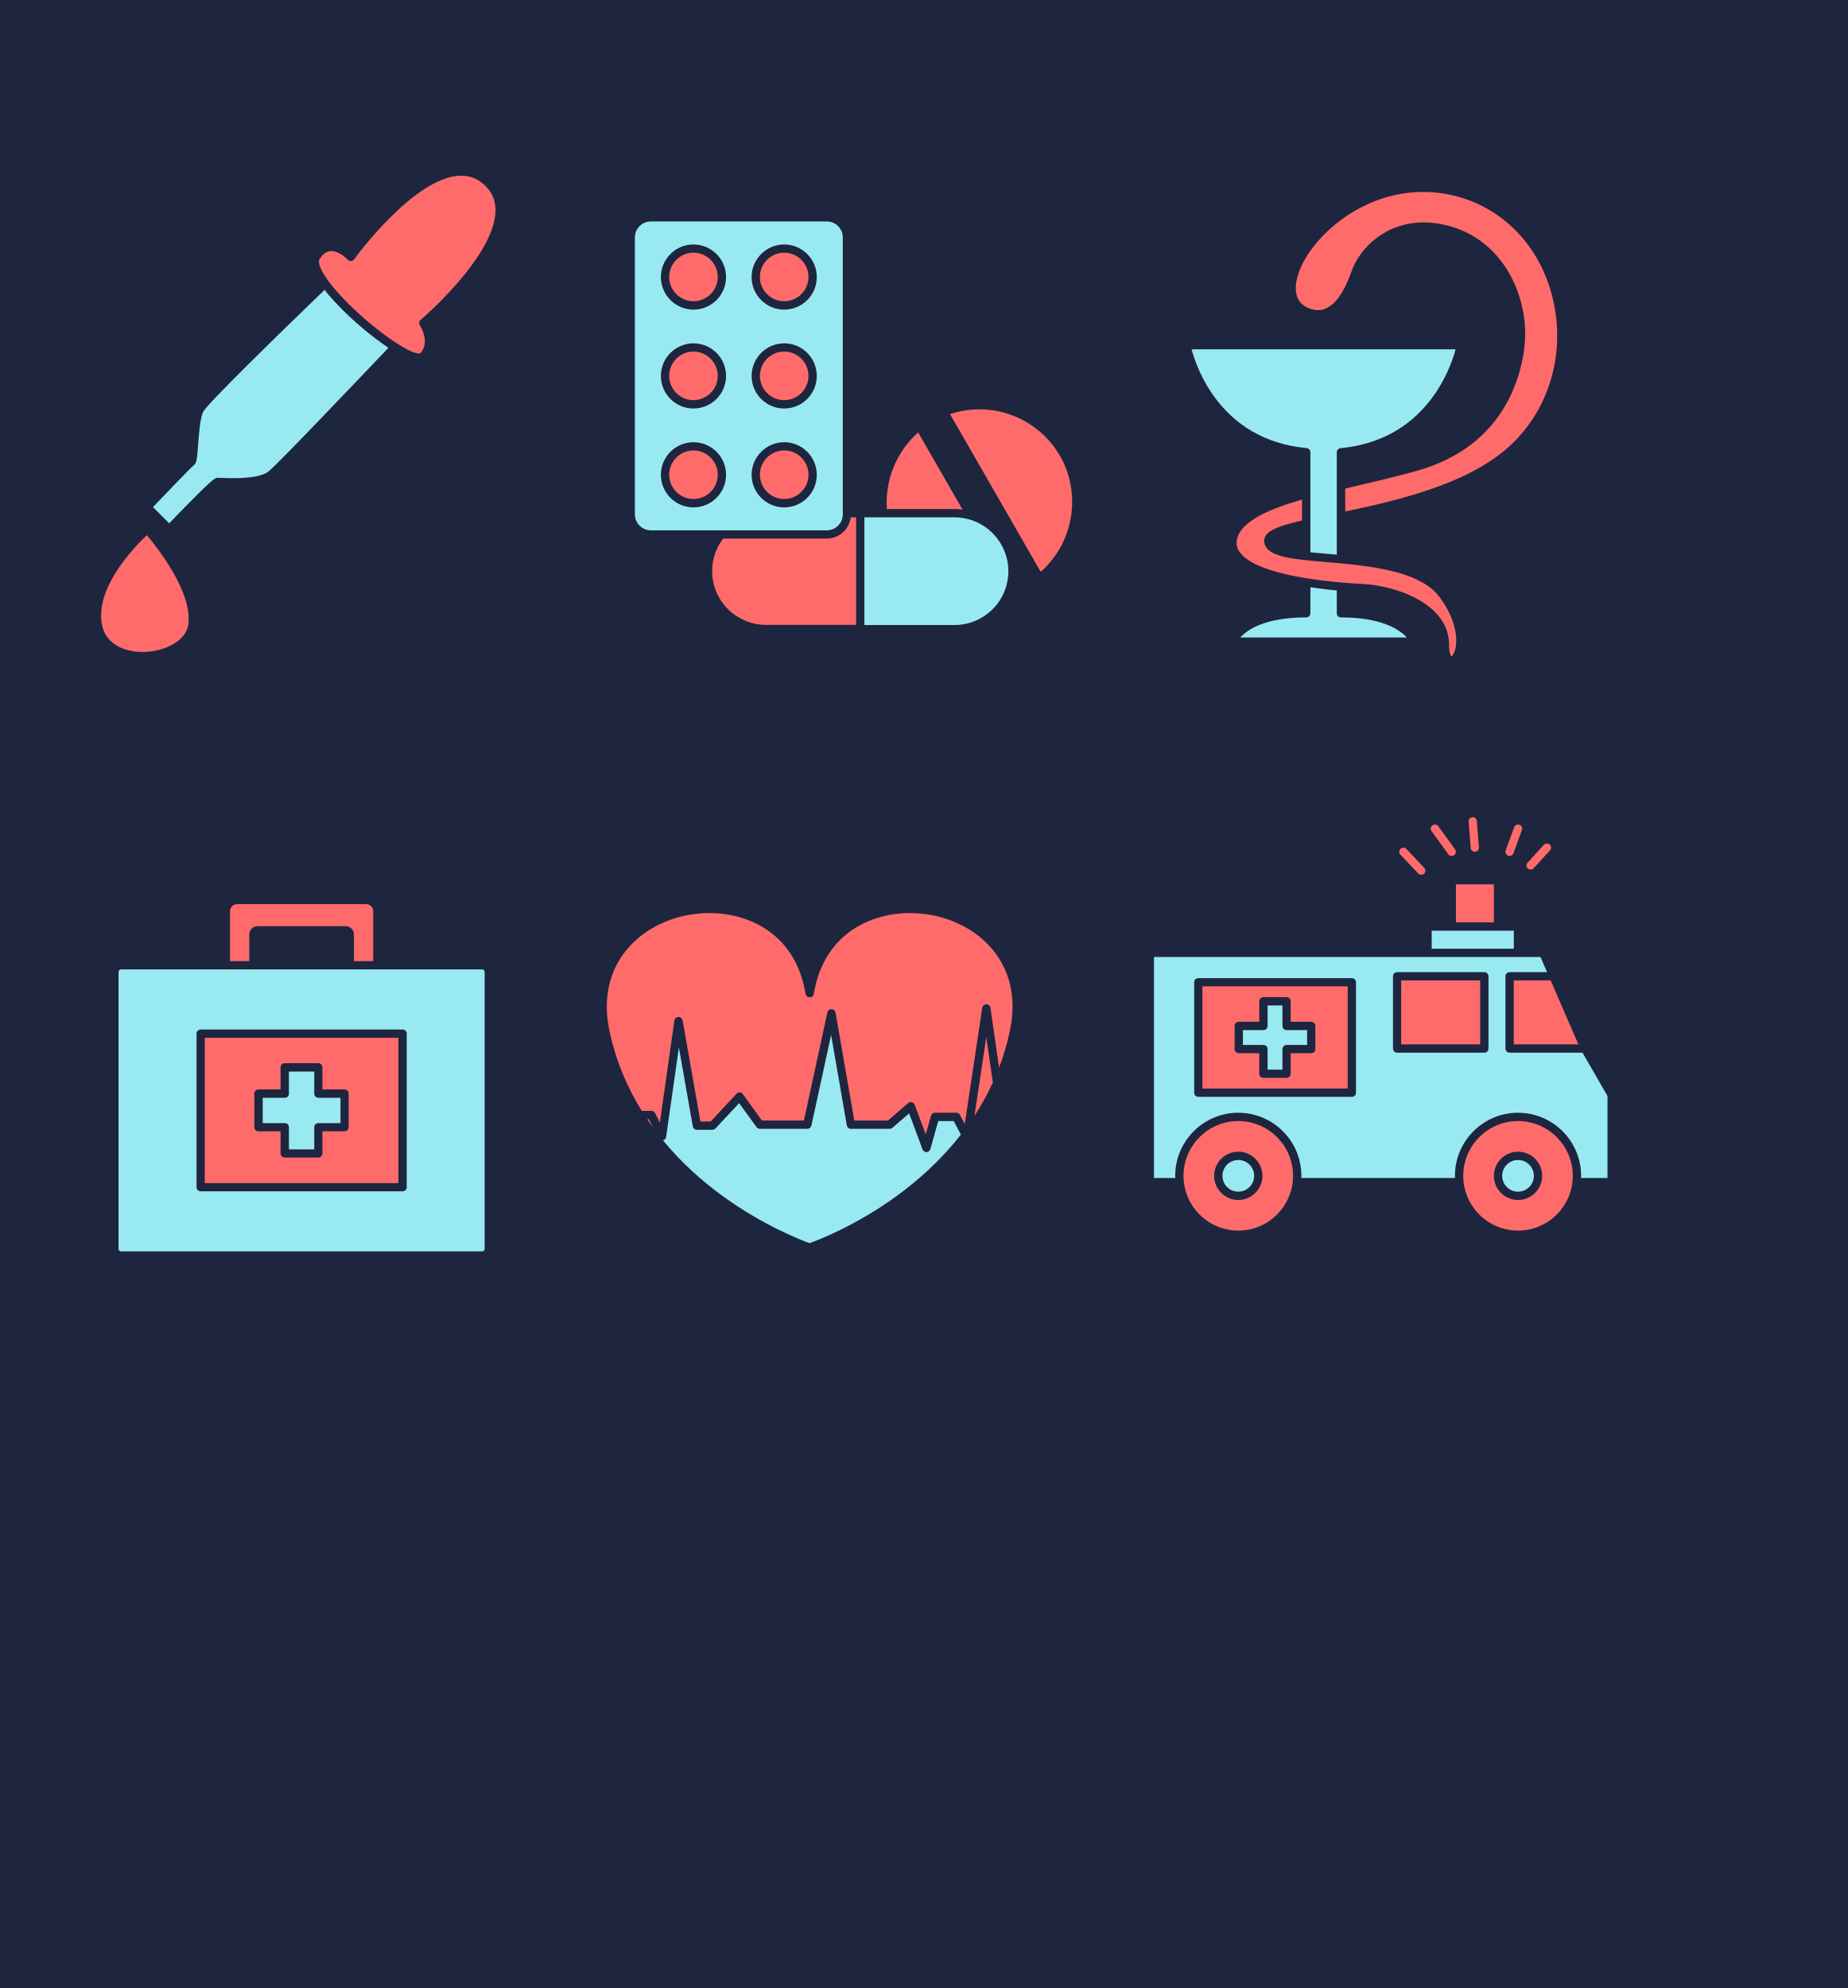
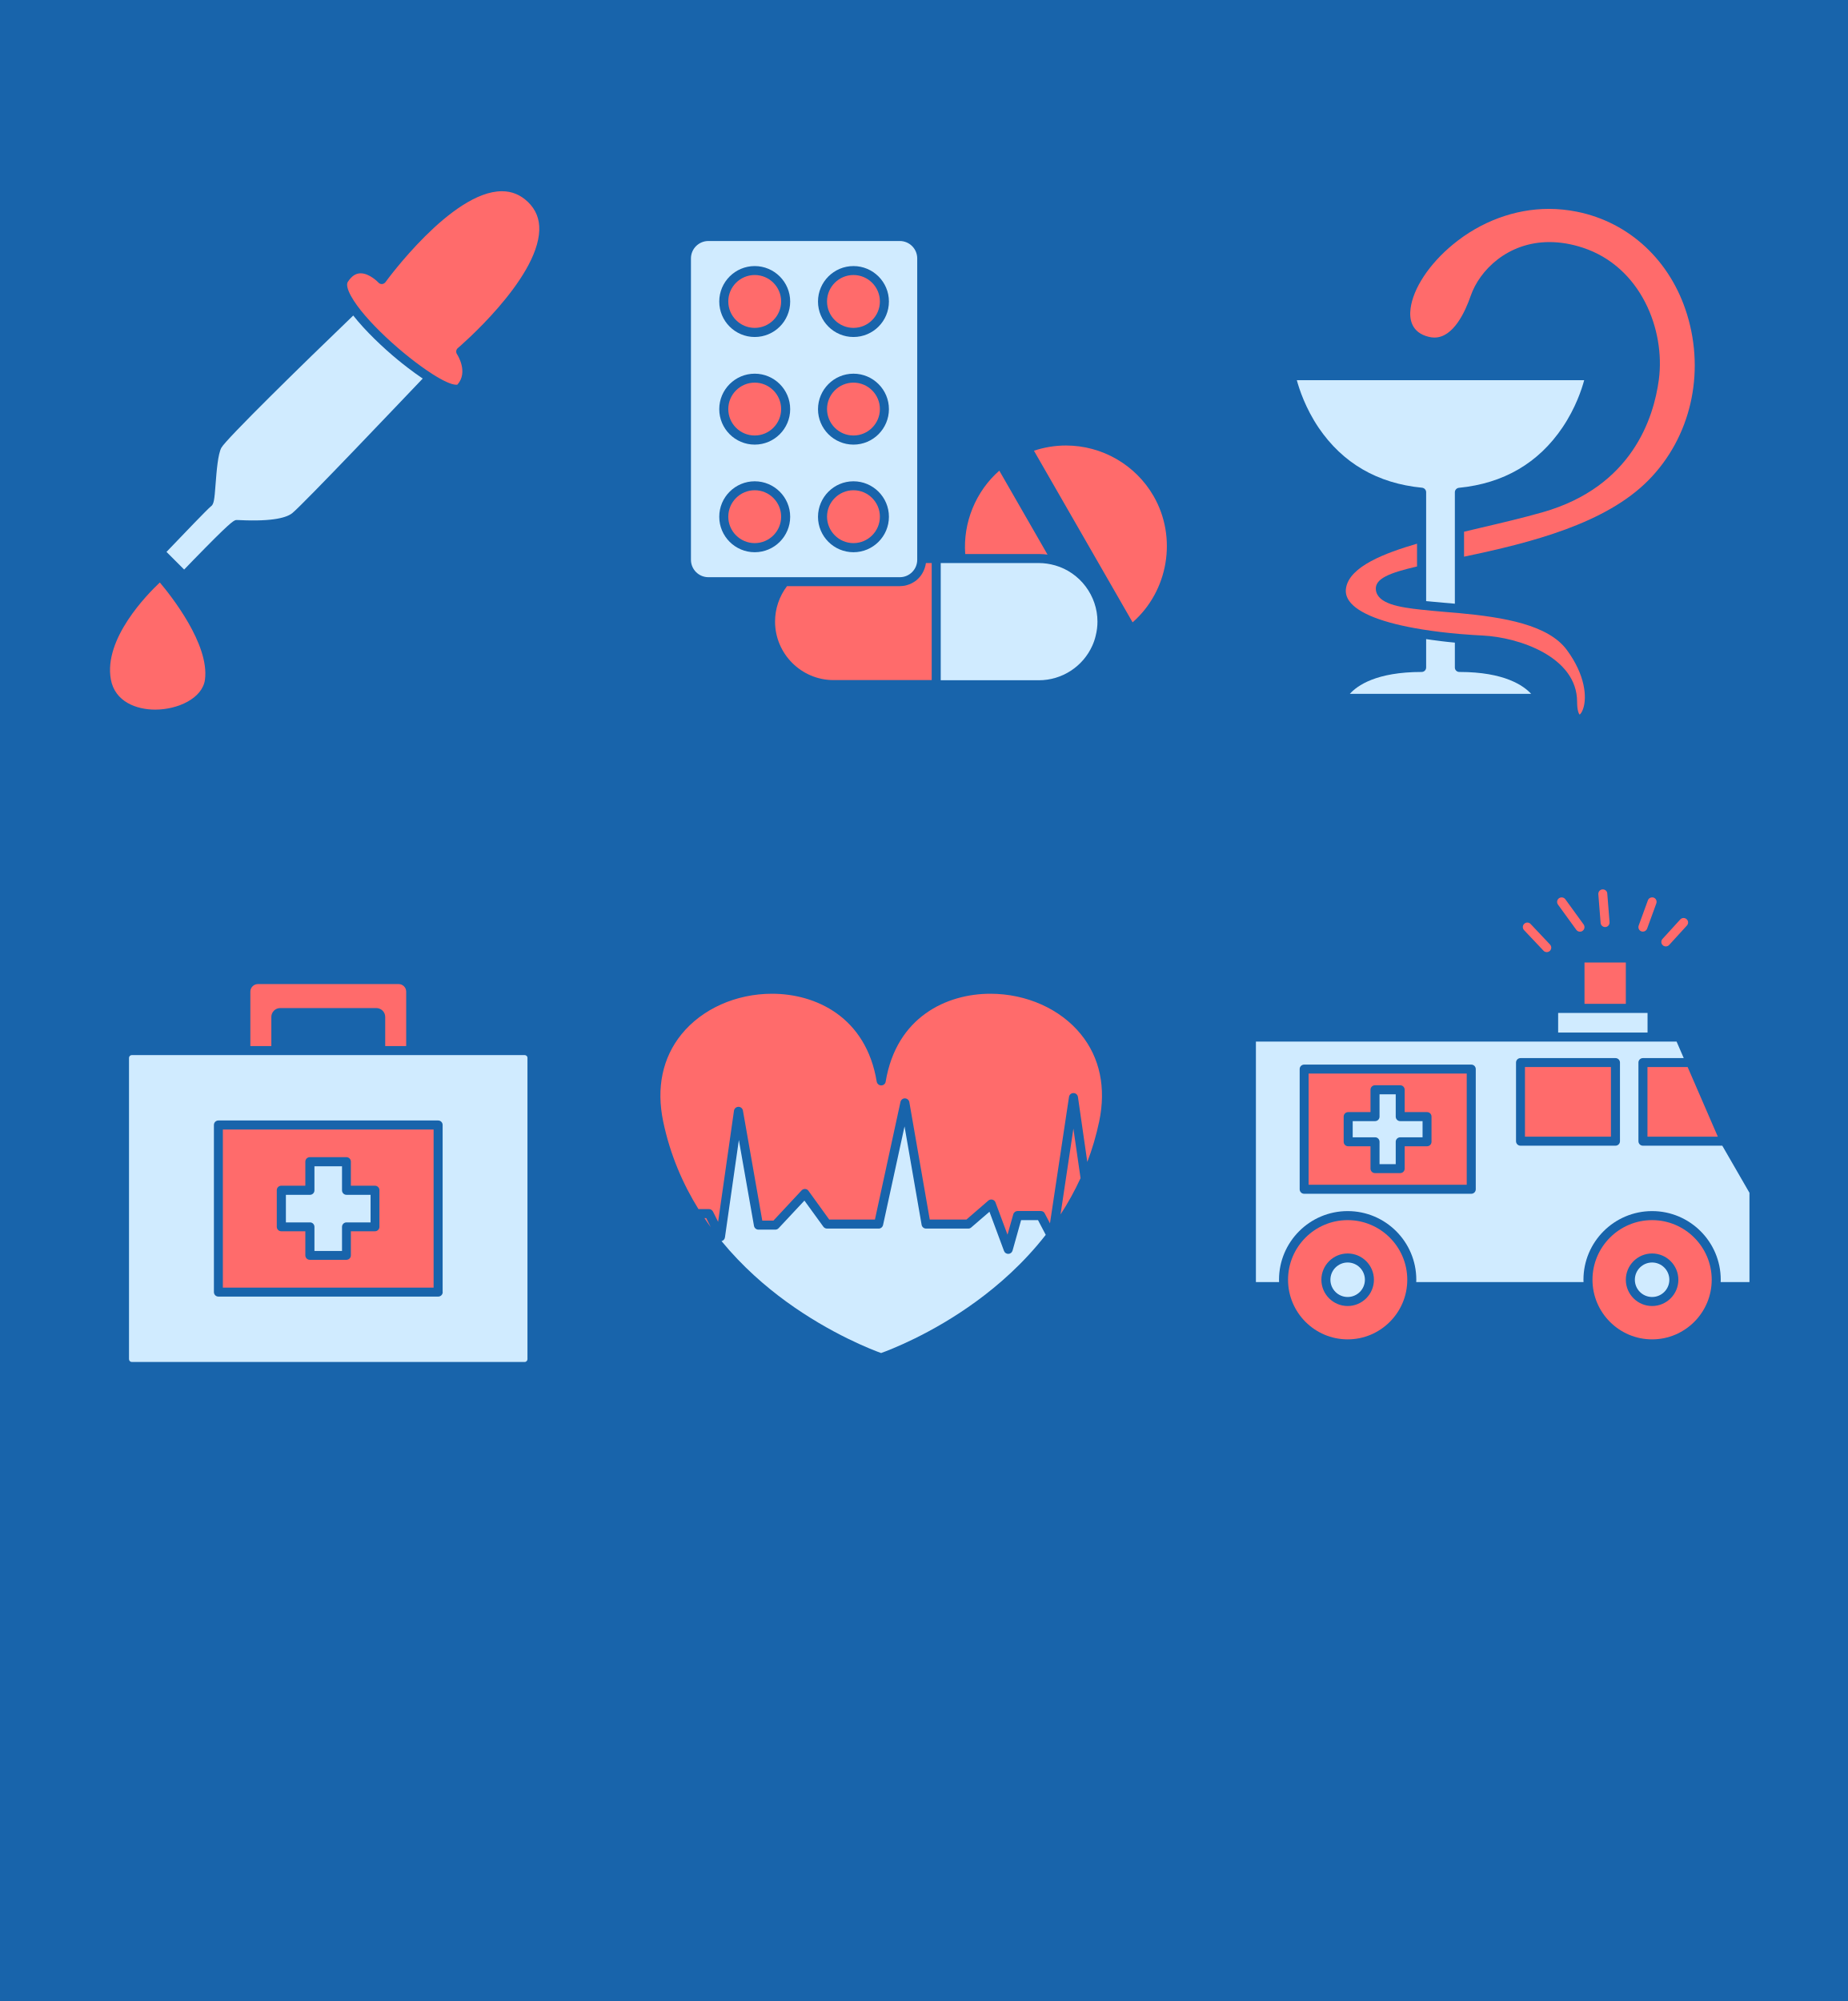
- <svg xmlns="http://www.w3.org/2000/svg" version="1.1" x="0px" y="0px" viewBox="0 0 2472 2660" enable-background="new 0 0 2472 2660" xml:space="preserve">
+ <svg xmlns="http://www.w3.org/2000/svg" version="1.1" x="0px" y="0px" viewBox="0 0 2272 2460" enable-background="new 0 0 3972 3160" xml:space="preserve">
  <g id="Background">
-     <rect x="-17.2" y="-13" fill="#1D263E" width="2504.4" height="2998.7" />
+     <rect x="-17.2" y="-13" fill="#1864ab" width="2504.4" height="2998.7" />
  </g>
  <g id="Object">
    <g>
      <path fill="#ff6b6b" d="M866.1,1497.5c2.5,3.8,5.1,7.5,7.7,11.1l-5.5-11.1H866.1z" />
-       <path fill="#99e9f2" d="M1255.4,1500.1l-10.5,37.4c-0.7,2.3-2.7,3.9-5.1,4c-0.1,0-0.2,0-0.2,0c-2.3,0-4.4-1.4-5.2-3.6l-17.9-48.2    l-22.5,19.4c-1,0.9-2.3,1.3-3.6,1.3h-51.8c-2.7,0-5-1.9-5.5-4.6l-21-121l-26.4,121.2c-0.6,2.6-2.8,4.4-5.4,4.4h-63.5    c-1.8,0-3.5-0.9-4.5-2.3L989,1476l-31.7,33.9c-1,1.1-2.5,1.8-4.1,1.8h-20.7c-2.7,0-5-1.9-5.5-4.6l-18.6-105.6l-17.1,119.7    c-0.3,2.3-2,4.1-4.2,4.6c25.7,31.3,54.2,55.9,79.5,74.3c55.3,40.2,106.7,59.7,116.7,63.3c10-3.6,61.7-23.1,117-63.5    c27.3-19.9,58.2-46.9,85.4-81.8l-9.5-18.1H1255.4z" />
+       <path fill="#d0ebff" d="M1255.4,1500.1l-10.5,37.4c-0.7,2.3-2.7,3.9-5.1,4c-0.1,0-0.2,0-0.2,0c-2.3,0-4.4-1.4-5.2-3.6l-17.9-48.2    l-22.5,19.4c-1,0.9-2.3,1.3-3.6,1.3h-51.8c-2.7,0-5-1.9-5.5-4.6l-21-121l-26.4,121.2c-0.6,2.6-2.8,4.4-5.4,4.4h-63.5    c-1.8,0-3.5-0.9-4.5-2.3L989,1476l-31.7,33.9c-1,1.1-2.5,1.8-4.1,1.8h-20.7c-2.7,0-5-1.9-5.5-4.6l-18.6-105.6l-17.1,119.7    c-0.3,2.3-2,4.1-4.2,4.6c25.7,31.3,54.2,55.9,79.5,74.3c55.3,40.2,106.7,59.7,116.7,63.3c10-3.6,61.7-23.1,117-63.5    c27.3-19.9,58.2-46.9,85.4-81.8l-9.5-18.1H1255.4z" />
      <path fill="#ff6b6b" d="M1303.9,1493c9-13.8,17.3-28.7,24.6-44.6l-8.8-60.9L1303.9,1493z" />
      <path fill="#ff6b6b" d="M1328.9,1271.5c-25.3-31.2-67-49.8-111.3-49.8c-53.6,0-115.5,28.4-128.7,108.1c-0.4,2.7-2.8,4.6-5.5,4.6    c-2.7,0-5-2-5.5-4.6c-13.1-79.7-75.1-108.1-128.7-108.1c-44.3,0-86,18.6-111.3,49.8c-23.4,28.8-31.2,65.9-22.5,107.4    c8.6,41,24.2,76.7,43.3,107.5h12.9c2.1,0,4,1.2,5,3.1l6.3,12.6l19.5-136.6c0.4-2.7,2.7-4.7,5.4-4.8c2.8,0,5.1,1.9,5.6,4.6    l23.8,135.3h13.7l34.6-37.1c1.1-1.2,2.7-1.9,4.4-1.8c1.7,0.1,3.2,0.9,4.1,2.3l25.5,35.3h56.2l31.4-144.6c0.6-2.6,2.8-4.4,5.4-4.4    c0,0,0.1,0,0.1,0c2.7,0.1,4.9,2,5.4,4.6l25.1,144.4h45.1l26.9-23.3c1.4-1.2,3.2-1.6,5-1.2c1.8,0.5,3.2,1.7,3.8,3.4l14.8,39.7    l7.1-25.1c0.7-2.4,2.9-4,5.3-4h28.5c2.1,0,4,1.1,4.9,3l6.4,12.2l23.4-155.5c0.4-2.7,2.7-4.7,5.5-4.7c0,0,0,0,0,0    c2.8,0,5.1,2,5.5,4.8l11.5,79.9c6-15.6,10.9-32.2,14.6-49.7C1360.1,1337.4,1352.3,1300.2,1328.9,1271.5z" />
    </g>
    <g>
      <path fill="#ff6b6b" d="M1775.6,752.2c-10.1-0.9-19.6-1.7-28.4-2.7c-27-2.9-53.6-7.2-55.6-24.3c-1.6-13.7,16.5-20.9,50.6-28.8v-28    c-39.5,11.5-82.5,27.9-87.2,54c-1.1,5.9,0.2,11.3,3.8,16.4c10.7,15.2,41.8,27.3,89.8,35c14.2,2.3,29.7,4.2,46,5.6    c11.9,1,22,1.6,28.3,1.9c44.9,2.2,116.1,26.4,116.1,81.5c0,10.3,2,14.6,3.1,15.7c0.8-0.5,2.7-2.4,4.3-7.1    c4.9-14.2,2.6-41.6-19.9-72.2c-22.9-31.2-77.4-40.3-132.9-45.5C1787.6,753.2,1781.5,752.7,1775.6,752.2z" />
      <path fill="#ff6b6b" d="M1799.8,684.4c83-17.3,174.4-40.7,227-94.1c51.7-52.5,69.8-130.6,47.4-203.7    c-20.3-66.1-70.9-113.3-135.3-126.3c-11.4-2.3-23.1-3.5-34.6-3.5c-41.8,0-83.7,15.5-117.9,43.7c-29.2,24-49.2,54.3-52.2,79.2    c-1.6,12.8,1.1,29.2,22.4,34.4c2.4,0.6,4.7,0.9,7,0.9c23.4,0,37.9-32,44.5-51.1c11-32,45.9-66.3,96.8-66.3    c13.3,0,27.1,2.3,41.1,6.9c71.5,23.5,101.6,101.1,93.5,162.2c-6.3,47.4-33.1,131.7-142.7,163c-24.2,6.9-50.9,13.2-76.6,19.2    c-6.8,1.6-13.5,3.2-20.2,4.8V684.4z" />
-       <path fill="#99e9f2" d="M1788.7,820.7V790c-0.1,0-0.2,0-0.3,0c-2.7-0.3-5.5-0.5-8.1-0.8c-0.6-0.1-1.2-0.1-1.8-0.2    c-2.3-0.2-4.6-0.5-6.9-0.8c-0.5-0.1-0.9-0.1-1.4-0.2c-2.6-0.3-5.2-0.6-7.7-1c-0.5-0.1-1.1-0.1-1.6-0.2c-2.3-0.3-4.6-0.6-6.8-1    c-0.2,0-0.5-0.1-0.7-0.1v34.9c0,3.1-2.5,5.5-5.5,5.5c-55.9,0-79.3,16.8-88.3,26.9h222.9c-9.3-10.1-32.9-26.9-88.1-26.9    C1791.2,826.2,1788.7,823.7,1788.7,820.7z" />
-       <path fill="#99e9f2" d="M1748.4,599.6c2.8,0.3,5,2.7,5,5.5v55.9v39.8V739c0.3,0,0.7,0.1,1,0.1c0.8,0.1,1.6,0.2,2.4,0.2    c1.4,0.1,2.7,0.3,4.1,0.4c0.8,0.1,1.6,0.2,2.4,0.2c1.5,0.1,3,0.3,4.5,0.4c0.7,0.1,1.5,0.1,2.2,0.2c1.8,0.2,3.6,0.3,5.4,0.5    c0.4,0,0.7,0.1,1.1,0.1c2.4,0.2,4.8,0.4,7.3,0.6c1,0.1,2,0.2,3,0.3c0.6,0.1,1.3,0.1,1.9,0.2v-51v-41.9v-44.1c0-2.9,2.2-5.2,5-5.5    c54.9-5.4,97.8-30.4,127.4-74.3c16.1-23.9,23.7-47.1,26.6-58h-353.3c3,11,10.6,34.4,26.8,58.4    C1650.8,569.4,1693.6,594.3,1748.4,599.6z" />
+       <path fill="#d0ebff" d="M1788.7,820.7V790c-0.1,0-0.2,0-0.3,0c-2.7-0.3-5.5-0.5-8.1-0.8c-0.6-0.1-1.2-0.1-1.8-0.2    c-2.3-0.2-4.6-0.5-6.9-0.8c-0.5-0.1-0.9-0.1-1.4-0.2c-2.6-0.3-5.2-0.6-7.7-1c-0.5-0.1-1.1-0.1-1.6-0.2c-2.3-0.3-4.6-0.6-6.8-1    c-0.2,0-0.5-0.1-0.7-0.1v34.9c0,3.1-2.5,5.5-5.5,5.5c-55.9,0-79.3,16.8-88.3,26.9h222.9c-9.3-10.1-32.9-26.9-88.1-26.9    C1791.2,826.2,1788.7,823.7,1788.7,820.7z" />
+       <path fill="#d0ebff" d="M1748.4,599.6c2.8,0.3,5,2.7,5,5.5v55.9v39.8V739c0.3,0,0.7,0.1,1,0.1c0.8,0.1,1.6,0.2,2.4,0.2    c1.4,0.1,2.7,0.3,4.1,0.4c0.8,0.1,1.6,0.2,2.4,0.2c1.5,0.1,3,0.3,4.5,0.4c0.7,0.1,1.5,0.1,2.2,0.2c1.8,0.2,3.6,0.3,5.4,0.5    c0.4,0,0.7,0.1,1.1,0.1c2.4,0.2,4.8,0.4,7.3,0.6c1,0.1,2,0.2,3,0.3c0.6,0.1,1.3,0.1,1.9,0.2v-51v-41.9v-44.1c0-2.9,2.2-5.2,5-5.5    c54.9-5.4,97.8-30.4,127.4-74.3c16.1-23.9,23.7-47.1,26.6-58h-353.3c3,11,10.6,34.4,26.8,58.4    C1650.8,569.4,1693.6,594.3,1748.4,599.6z" />
    </g>
    <g>
-       <path fill="#99e9f2" d="M645,1297.1H504.9H468H339.2h-36.9H162.1c-2,0-3.5,1.6-3.5,3.5v370.3c0,2,1.6,3.5,3.5,3.5H645    c2,0,3.5-1.6,3.5-3.5v-370.3C648.6,1298.7,647,1297.1,645,1297.1z M544.3,1588.5c0,3.1-2.5,5.5-5.5,5.5H268.5    c-3.1,0-5.5-2.5-5.5-5.5V1383c0-3.1,2.5-5.5,5.5-5.5h270.2c3.1,0,5.5,2.5,5.5,5.5V1588.5z" />
+       <path fill="#d0ebff" d="M645,1297.1H504.9H468H339.2h-36.9H162.1c-2,0-3.5,1.6-3.5,3.5v370.3c0,2,1.6,3.5,3.5,3.5H645    c2,0,3.5-1.6,3.5-3.5v-370.3C648.6,1298.7,647,1297.1,645,1297.1z M544.3,1588.5c0,3.1-2.5,5.5-5.5,5.5H268.5    c-3.1,0-5.5-2.5-5.5-5.5V1383c0-3.1,2.5-5.5,5.5-5.5h270.2c3.1,0,5.5,2.5,5.5,5.5V1588.5z" />
      <path fill="#ff6b6b" d="M274,1583h259.1v-194.4H274V1583z M340.3,1463.2c0-3.1,2.5-5.5,5.5-5.5h29.6v-29.6c0-3.1,2.5-5.5,5.5-5.5    h45c3.1,0,5.5,2.5,5.5,5.5v29.6h29.6c3.1,0,5.5,2.5,5.5,5.5v45c0,3.1-2.5,5.5-5.5,5.5h-29.6v29.6c0,3.1-2.5,5.5-5.5,5.5h-45    c-3.1,0-5.5-2.5-5.5-5.5v-29.6h-29.6c-3.1,0-5.5-2.5-5.5-5.5V1463.2z" />
-       <path fill="#99e9f2" d="M386.6,1508.3v29.6h33.9v-29.6c0-3.1,2.5-5.5,5.5-5.5h29.6v-33.9h-29.6c-3.1,0-5.5-2.5-5.5-5.5v-29.6    h-33.9v29.6c0,3.1-2.5,5.5-5.5,5.5h-29.6v33.9h29.6C384.1,1502.7,386.6,1505.2,386.6,1508.3z" />
+       <path fill="#d0ebff" d="M386.6,1508.3v29.6h33.9v-29.6c0-3.1,2.5-5.5,5.5-5.5h29.6v-33.9h-29.6c-3.1,0-5.5-2.5-5.5-5.5v-29.6    h-33.9v29.6c0,3.1-2.5,5.5-5.5,5.5h-29.6v33.9h29.6C384.1,1502.7,386.6,1505.2,386.6,1508.3z" />
      <path fill="#ff6b6b" d="M333.6,1250.2c0-6,4.9-10.9,10.9-10.9h118.2c6,0,10.9,4.9,10.9,10.9v35.8h25.8v-66.9    c0-5.1-4.2-9.3-9.3-9.3h-173c-5.1,0-9.3,4.2-9.3,9.3v66.9h25.8V1250.2z" />
    </g>
    <g>
      <path fill="#ff6b6b" d="M1277.3,681.1c1.7,0,3.3,0.1,5,0.2c0.2,0,0.3,0,0.5,0c1.6,0.1,3.2,0.3,4.7,0.5c0.1,0,0.3,0,0.4,0    l-59.3-103.2c-29,25.5-44.7,63.8-41.9,102.5H1277.3z" />
-       <path fill="#99e9f2" d="M1343,793.7c1.7-3.8,3.1-7.8,4.1-12.1c1.5-5.9,2.2-11.8,2.2-17.4c0-31.8-21.4-60.3-52-69.1    c-6.6-1.9-13.4-2.9-20.1-2.9h-95.6h-25v144.1h120.6C1305.6,836.3,1331.4,819.6,1343,793.7z" />
+       <path fill="#d0ebff" d="M1343,793.7c1.7-3.8,3.1-7.8,4.1-12.1c1.5-5.9,2.2-11.8,2.2-17.4c0-31.8-21.4-60.3-52-69.1    c-6.6-1.9-13.4-2.9-20.1-2.9h-95.6h-25v144.1h120.6C1305.6,836.3,1331.4,819.6,1343,793.7z" />
      <path fill="#ff6b6b" d="M1049.3,403.1c17.9,0,32.5-14.6,32.5-32.5s-14.6-32.5-32.5-32.5c-17.9,0-32.5,14.6-32.5,32.5    S1031.4,403.1,1049.3,403.1z" />
      <path fill="#ff6b6b" d="M1126.3,713.7c-0.4,0.4-0.9,0.7-1.4,1c-0.4,0.3-0.7,0.5-1.1,0.7c-0.5,0.3-1,0.6-1.5,0.9    c-0.4,0.2-0.8,0.4-1.1,0.6c-0.5,0.3-1,0.5-1.6,0.8c-0.4,0.2-0.8,0.4-1.2,0.5c-0.6,0.2-1.1,0.4-1.7,0.6c-0.4,0.1-0.8,0.3-1.2,0.4    c-0.6,0.2-1.2,0.3-1.8,0.5c-0.4,0.1-0.8,0.2-1.2,0.3c-0.7,0.1-1.4,0.2-2.1,0.3c-0.3,0-0.7,0.1-1,0.1c-1.1,0.1-2.1,0.2-3.2,0.2    H967.6c-9.5,12.5-14.7,27.8-14.7,43.5c0,39.7,32.3,72,72,72h120.6V692.2h-7.1c-0.1,0.5-0.2,1.1-0.3,1.6c-0.1,0.4-0.1,0.8-0.2,1.1    c-0.2,0.8-0.4,1.5-0.6,2.2c-0.1,0.3-0.1,0.5-0.2,0.8c-0.3,1-0.7,1.9-1.1,2.9c-0.1,0.2-0.1,0.3-0.2,0.4c-0.3,0.8-0.7,1.5-1.1,2.3    c-0.2,0.3-0.4,0.6-0.5,0.9c-0.3,0.6-0.7,1.1-1,1.7c-0.2,0.3-0.5,0.6-0.7,1c-0.4,0.5-0.7,1-1.1,1.5c-0.3,0.3-0.5,0.6-0.8,0.9    c-0.4,0.4-0.8,0.9-1.2,1.3c-0.3,0.3-0.6,0.6-0.9,0.9c-0.4,0.4-0.8,0.8-1.3,1.2C1127,713.2,1126.7,713.4,1126.3,713.7z" />
      <path fill="#ff6b6b" d="M1418.3,609.9c-22.1-38.4-63.3-62.2-107.7-62.2c-13.5,0-26.7,2.2-39.4,6.4l121.3,211    C1436.4,726.6,1447.7,661,1418.3,609.9z" />
      <path fill="#ff6b6b" d="M927.9,535.4c17.9,0,32.5-14.6,32.5-32.5c0-17.9-14.6-32.5-32.5-32.5c-17.9,0-32.5,14.6-32.5,32.5    C895.4,520.9,910,535.4,927.9,535.4z" />
      <path fill="#ff6b6b" d="M927.9,667.7c17.9,0,32.5-14.6,32.5-32.5c0-17.9-14.6-32.5-32.5-32.5c-17.9,0-32.5,14.6-32.5,32.5    C895.4,653.1,910,667.7,927.9,667.7z" />
      <path fill="#ff6b6b" d="M1049.3,667.7c17.9,0,32.5-14.6,32.5-32.5c0-17.9-14.6-32.5-32.5-32.5c-17.9,0-32.5,14.6-32.5,32.5    C1016.9,653.1,1031.4,667.7,1049.3,667.7z" />
      <path fill="#ff6b6b" d="M927.9,403.1c17.9,0,32.5-14.6,32.5-32.5s-14.6-32.5-32.5-32.5c-17.9,0-32.5,14.6-32.5,32.5    S910,403.1,927.9,403.1z" />
      <path fill="#ff6b6b" d="M1049.3,535.4c17.9,0,32.5-14.6,32.5-32.5c0-17.9-14.6-32.5-32.5-32.5c-17.9,0-32.5,14.6-32.5,32.5    C1016.9,520.9,1031.4,535.4,1049.3,535.4z" />
-       <path fill="#99e9f2" d="M870.9,709.6h94h141.4c11.8,0,21.4-9.6,21.4-21.4v-1.6V317.7c0-11.8-9.6-21.4-21.4-21.4H870.9    c-11.8,0-21.4,9.6-21.4,21.4v370.5C849.5,700,859.1,709.6,870.9,709.6z M1049.3,327.1c24,0,43.6,19.5,43.6,43.6    s-19.5,43.6-43.6,43.6c-24,0-43.6-19.5-43.6-43.6S1025.3,327.1,1049.3,327.1z M1049.3,459.4c24,0,43.6,19.5,43.6,43.6    c0,24-19.5,43.6-43.6,43.6c-24,0-43.6-19.5-43.6-43.6C1005.8,478.9,1025.3,459.4,1049.3,459.4z M1049.3,591.7    c24,0,43.6,19.5,43.6,43.6c0,24-19.5,43.6-43.6,43.6c-24,0-43.6-19.5-43.6-43.6C1005.8,611.2,1025.3,591.7,1049.3,591.7z     M927.9,327.1c24,0,43.6,19.5,43.6,43.6s-19.5,43.6-43.6,43.6c-24,0-43.6-19.5-43.6-43.6S903.9,327.1,927.9,327.1z M927.9,459.4    c24,0,43.6,19.5,43.6,43.6c0,24-19.5,43.6-43.6,43.6c-24,0-43.6-19.5-43.6-43.6C884.3,478.9,903.9,459.4,927.9,459.4z     M927.9,591.7c24,0,43.6,19.5,43.6,43.6c0,24-19.5,43.6-43.6,43.6c-24,0-43.6-19.5-43.6-43.6C884.3,611.2,903.9,591.7,927.9,591.7    z" />
+       <path fill="#d0ebff" d="M870.9,709.6h94h141.4c11.8,0,21.4-9.6,21.4-21.4v-1.6V317.7c0-11.8-9.6-21.4-21.4-21.4H870.9    c-11.8,0-21.4,9.6-21.4,21.4v370.5C849.5,700,859.1,709.6,870.9,709.6z M1049.3,327.1c24,0,43.6,19.5,43.6,43.6    s-19.5,43.6-43.6,43.6c-24,0-43.6-19.5-43.6-43.6S1025.3,327.1,1049.3,327.1z M1049.3,459.4c24,0,43.6,19.5,43.6,43.6    c0,24-19.5,43.6-43.6,43.6c-24,0-43.6-19.5-43.6-43.6C1005.8,478.9,1025.3,459.4,1049.3,459.4z M1049.3,591.7    c24,0,43.6,19.5,43.6,43.6c0,24-19.5,43.6-43.6,43.6c-24,0-43.6-19.5-43.6-43.6C1005.8,611.2,1025.3,591.7,1049.3,591.7z     M927.9,327.1c24,0,43.6,19.5,43.6,43.6s-19.5,43.6-43.6,43.6c-24,0-43.6-19.5-43.6-43.6S903.9,327.1,927.9,327.1z M927.9,459.4    c24,0,43.6,19.5,43.6,43.6c0,24-19.5,43.6-43.6,43.6c-24,0-43.6-19.5-43.6-43.6C884.3,478.9,903.9,459.4,927.9,459.4z     M927.9,591.7c24,0,43.6,19.5,43.6,43.6c0,24-19.5,43.6-43.6,43.6c-24,0-43.6-19.5-43.6-43.6C884.3,611.2,903.9,591.7,927.9,591.7    z" />
    </g>
    <g>
-       <path fill="#99e9f2" d="M434.3,387.9c-63.7,61.2-156.3,152-162.1,162.5c-4.3,7.8-5.9,28.9-7.1,44.3c-1.5,20.1-2.1,25.4-6,28    c-3.4,2.6-33.7,34.1-54.4,55.8l21.7,21.7c5.5-5.8,16.2-16.7,26.9-27.6c32.9-33.3,34.9-33.3,37.9-33.3c0.5,0,1.5,0,3.1,0.1    c42.8,2.1,59-3.6,65.2-8.7c14.8-12.3,135.1-139,160.2-165.3c-13-8.8-24.9-18.3-30.5-22.9C471,427.5,449.3,407,434.3,387.9z" />
+       <path fill="#d0ebff" d="M434.3,387.9c-63.7,61.2-156.3,152-162.1,162.5c-4.3,7.8-5.9,28.9-7.1,44.3c-1.5,20.1-2.1,25.4-6,28    c-3.4,2.6-33.7,34.1-54.4,55.8l21.7,21.7c5.5-5.8,16.2-16.7,26.9-27.6c32.9-33.3,34.9-33.3,37.9-33.3c0.5,0,1.5,0,3.1,0.1    c42.8,2.1,59-3.6,65.2-8.7c14.8-12.3,135.1-139,160.2-165.3c-13-8.8-24.9-18.3-30.5-22.9C471,427.5,449.3,407,434.3,387.9z" />
      <path fill="#ff6b6b" d="M617.1,235.1c-62,0-142.4,110.7-143.2,111.8c-1,1.3-2.5,2.2-4.2,2.3c-1.7,0.1-3.3-0.5-4.4-1.8    c-0.1-0.1-10.8-11.4-21.9-11.4c-6.1,0-11.2,3.5-15.8,10.6c-1.9,3-0.5,9.3,4,17.4c16.1,29.4,65.2,73.5,99.5,95.5    c0.1,0.1,0.2,0.1,0.3,0.2c12.8,8.2,23.5,13.3,29.6,13.3c0.9,0,1.3-0.1,1.4-0.2c13.7-15.4,0-36.6-0.6-37.5c-1.5-2.3-1.1-5.5,1-7.3    c1-0.8,98.1-83.7,100.2-144.8c0.5-14-4.1-25.4-13.9-34.9C639.9,239.5,629.4,235.1,617.1,235.1z" />
      <path fill="#ff6b6b" d="M136.3,835.3c5,27.4,31.4,37.1,54.5,37.1c0,0,0,0,0,0c27.7,0,58.1-13.8,61.2-36.9    c5.7-43.4-41.8-103.2-55.5-119.4C181,730.7,127.2,785.3,136.3,835.3z" />
    </g>
    <g>
-       <path fill="#99e9f2" d="M2031.2,1552.1c-11.7,0-21.2,9.5-21.2,21.2s9.5,21.2,21.2,21.2c11.7,0,21.2-9.5,21.2-21.2    S2042.9,1552.1,2031.2,1552.1z" />
+       <path fill="#d0ebff" d="M2031.2,1552.1c-11.7,0-21.2,9.5-21.2,21.2s9.5,21.2,21.2,21.2c11.7,0,21.2-9.5,21.2-21.2    S2042.9,1552.1,2031.2,1552.1z" />
      <path fill="#ff6b6b" d="M2031.2,1500c-40.4,0-73.3,32.9-73.3,73.3c0,40.4,32.9,73.3,73.3,73.3c40.4,0,73.3-32.9,73.3-73.3    C2104.5,1532.9,2071.6,1500,2031.2,1500z M2031.2,1605.6c-17.8,0-32.3-14.5-32.3-32.3c0-17.8,14.5-32.3,32.3-32.3    c17.8,0,32.3,14.5,32.3,32.3C2063.5,1591.1,2049,1605.6,2031.2,1605.6z" />
      <path fill="#ff6b6b" d="M1656.9,1500c-40.4,0-73.3,32.9-73.3,73.3c0,40.4,32.9,73.3,73.3,73.3c40.4,0,73.3-32.9,73.3-73.3    C1730.2,1532.9,1697.3,1500,1656.9,1500z M1656.9,1605.6c-17.8,0-32.3-14.5-32.3-32.3c0-17.8,14.5-32.3,32.3-32.3    c17.8,0,32.3,14.5,32.3,32.3C1689.2,1591.1,1674.7,1605.6,1656.9,1605.6z" />
-       <rect x="1915.7" y="1245.3" fill="#99e9f2" width="109.9" height="24.1" />
-       <path fill="#99e9f2" d="M1656.9,1552.1c-11.7,0-21.2,9.5-21.2,21.2s9.5,21.2,21.2,21.2c11.7,0,21.2-9.5,21.2-21.2    S1668.6,1552.1,1656.9,1552.1z" />
-       <path fill="#99e9f2" d="M2019.9,1408.5c-3.1,0-5.5-2.5-5.5-5.5v-96.7c0-3.1,2.5-5.5,5.5-5.5h50.2l-8.8-20.3h-517.2v295.7h28.5    c0-1-0.1-1.9-0.1-2.9c0-46.5,37.8-84.4,84.4-84.4s84.4,37.8,84.4,84.4c0,1,0,1.9-0.1,2.9h205.7c0-1-0.1-1.9-0.1-2.9    c0-46.5,37.8-84.4,84.4-84.4c46.5,0,84.4,37.8,84.4,84.4c0,1,0,1.9-0.1,2.9h35.4v-109.8l-33.4-57.9H2019.9z M1814.4,1462.1    c0,3.1-2.5,5.5-5.5,5.5h-205.5c-3.1,0-5.5-2.5-5.5-5.5v-147.8c0-3.1,2.5-5.5,5.5-5.5h205.5c3.1,0,5.5,2.5,5.5,5.5V1462.1z     M1991.7,1403c0,3.1-2.5,5.5-5.5,5.5h-116.8c-3.1,0-5.5-2.5-5.5-5.5v-96.7c0-3.1,2.5-5.5,5.5-5.5h116.8c3.1,0,5.5,2.5,5.5,5.5    V1403z" />
+       <rect x="1915.7" y="1245.3" fill="#d0ebff" width="109.9" height="24.1" />
+       <path fill="#d0ebff" d="M1656.9,1552.1c-11.7,0-21.2,9.5-21.2,21.2s9.5,21.2,21.2,21.2c11.7,0,21.2-9.5,21.2-21.2    S1668.6,1552.1,1656.9,1552.1z" />
+       <path fill="#d0ebff" d="M2019.9,1408.5c-3.1,0-5.5-2.5-5.5-5.5v-96.7c0-3.1,2.5-5.5,5.5-5.5h50.2l-8.8-20.3h-517.2v295.7h28.5    c0-1-0.1-1.9-0.1-2.9c0-46.5,37.8-84.4,84.4-84.4s84.4,37.8,84.4,84.4c0,1,0,1.9-0.1,2.9h205.7c0-1-0.1-1.9-0.1-2.9    c0-46.5,37.8-84.4,84.4-84.4c46.5,0,84.4,37.8,84.4,84.4c0,1,0,1.9-0.1,2.9h35.4v-109.8l-33.4-57.9H2019.9z M1814.4,1462.1    c0,3.1-2.5,5.5-5.5,5.5h-205.5c-3.1,0-5.5-2.5-5.5-5.5v-147.8c0-3.1,2.5-5.5,5.5-5.5h205.5c3.1,0,5.5,2.5,5.5,5.5V1462.1z     M1991.7,1403c0,3.1-2.5,5.5-5.5,5.5h-116.8c-3.1,0-5.5-2.5-5.5-5.5v-96.7c0-3.1,2.5-5.5,5.5-5.5h116.8c3.1,0,5.5,2.5,5.5,5.5    V1403z" />
      <rect x="1948.1" y="1183.3" fill="#ff6b6b" width="50.8" height="50.8" />
-       <path fill="#99e9f2" d="M1696.1,1403.7v27.5h19.9v-27.5c0-3.1,2.5-5.5,5.5-5.5h27.5v-19.9h-27.5c-3.1,0-5.5-2.5-5.5-5.5v-27.5    h-19.9v27.5c0,3.1-2.5,5.5-5.5,5.5h-27.5v19.9h27.5C1693.6,1398.1,1696.1,1400.6,1696.1,1403.7z" />
+       <path fill="#d0ebff" d="M1696.1,1403.7v27.5h19.9v-27.5c0-3.1,2.5-5.5,5.5-5.5h27.5v-19.9h-27.5c-3.1,0-5.5-2.5-5.5-5.5v-27.5    h-19.9v27.5c0,3.1-2.5,5.5-5.5,5.5h-27.5v19.9h27.5C1693.6,1398.1,1696.1,1400.6,1696.1,1403.7z" />
      <rect x="1874.9" y="1311.8" fill="#ff6b6b" width="105.7" height="85.6" />
      <path fill="#ff6b6b" d="M1608.9,1456.5h194.4v-136.7h-194.4V1456.5z M1652,1372.7c0-3.1,2.5-5.5,5.5-5.5h27.5v-27.5    c0-3.1,2.5-5.5,5.5-5.5h31c3.1,0,5.5,2.5,5.5,5.5v27.5h27.5c3.1,0,5.5,2.5,5.5,5.5v31c0,3.1-2.5,5.5-5.5,5.5h-27.5v27.5    c0,3.1-2.5,5.5-5.5,5.5h-31c-3.1,0-5.5-2.5-5.5-5.5v-27.5h-27.5c-3.1,0-5.5-2.5-5.5-5.5V1372.7z" />
      <polygon fill="#ff6b6b" points="2025.5,1397.4 2112,1397.4 2074.9,1311.8 2025.5,1311.8   " />
      <path fill="#ff6b6b" d="M2065.8,1130.4l-21.8,23.9c-2.1,2.3-1.9,5.8,0.4,7.8c1.1,1,2.4,1.4,3.7,1.4c1.5,0,3-0.6,4.1-1.8l21.8-23.9    c2.1-2.3,1.9-5.8-0.4-7.8C2071.4,1128,2067.9,1128.1,2065.8,1130.4z" />
      <path fill="#ff6b6b" d="M2026,1106.9l-11.3,31c-1,2.9,0.4,6.1,3.3,7.1c0.6,0.2,1.3,0.3,1.9,0.3c2.3,0,4.4-1.4,5.2-3.7l11.3-31    c1-2.9-0.4-6.1-3.3-7.1C2030.2,1102.6,2027,1104,2026,1106.9z" />
      <path fill="#ff6b6b" d="M1970.2,1093.4c-3.1,0.2-5.3,2.9-5.1,6l2.8,35.2c0.2,2.9,2.7,5.1,5.5,5.1c0.1,0,0.3,0,0.4,0    c3.1-0.2,5.3-2.9,5.1-6l-2.8-35.2C1976,1095.5,1973.3,1093.2,1970.2,1093.4z" />
      <path fill="#ff6b6b" d="M1916.7,1104.3c-2.5,1.8-3,5.3-1.2,7.8l22.5,31c1.1,1.5,2.8,2.3,4.5,2.3c1.1,0,2.3-0.3,3.3-1.1    c2.5-1.8,3-5.3,1.2-7.8l-22.5-31C1922.7,1103.1,1919.2,1102.5,1916.7,1104.3z" />
      <path fill="#ff6b6b" d="M1874,1135.7c-2.2,2.1-2.3,5.6-0.2,7.8l23.9,25.3c1.1,1.2,2.6,1.7,4,1.7c1.4,0,2.7-0.5,3.8-1.5    c2.2-2.1,2.3-5.6,0.2-7.8l-23.9-25.3C1879.7,1133.7,1876.2,1133.6,1874,1135.7z" />
    </g>
  </g>
</svg>
